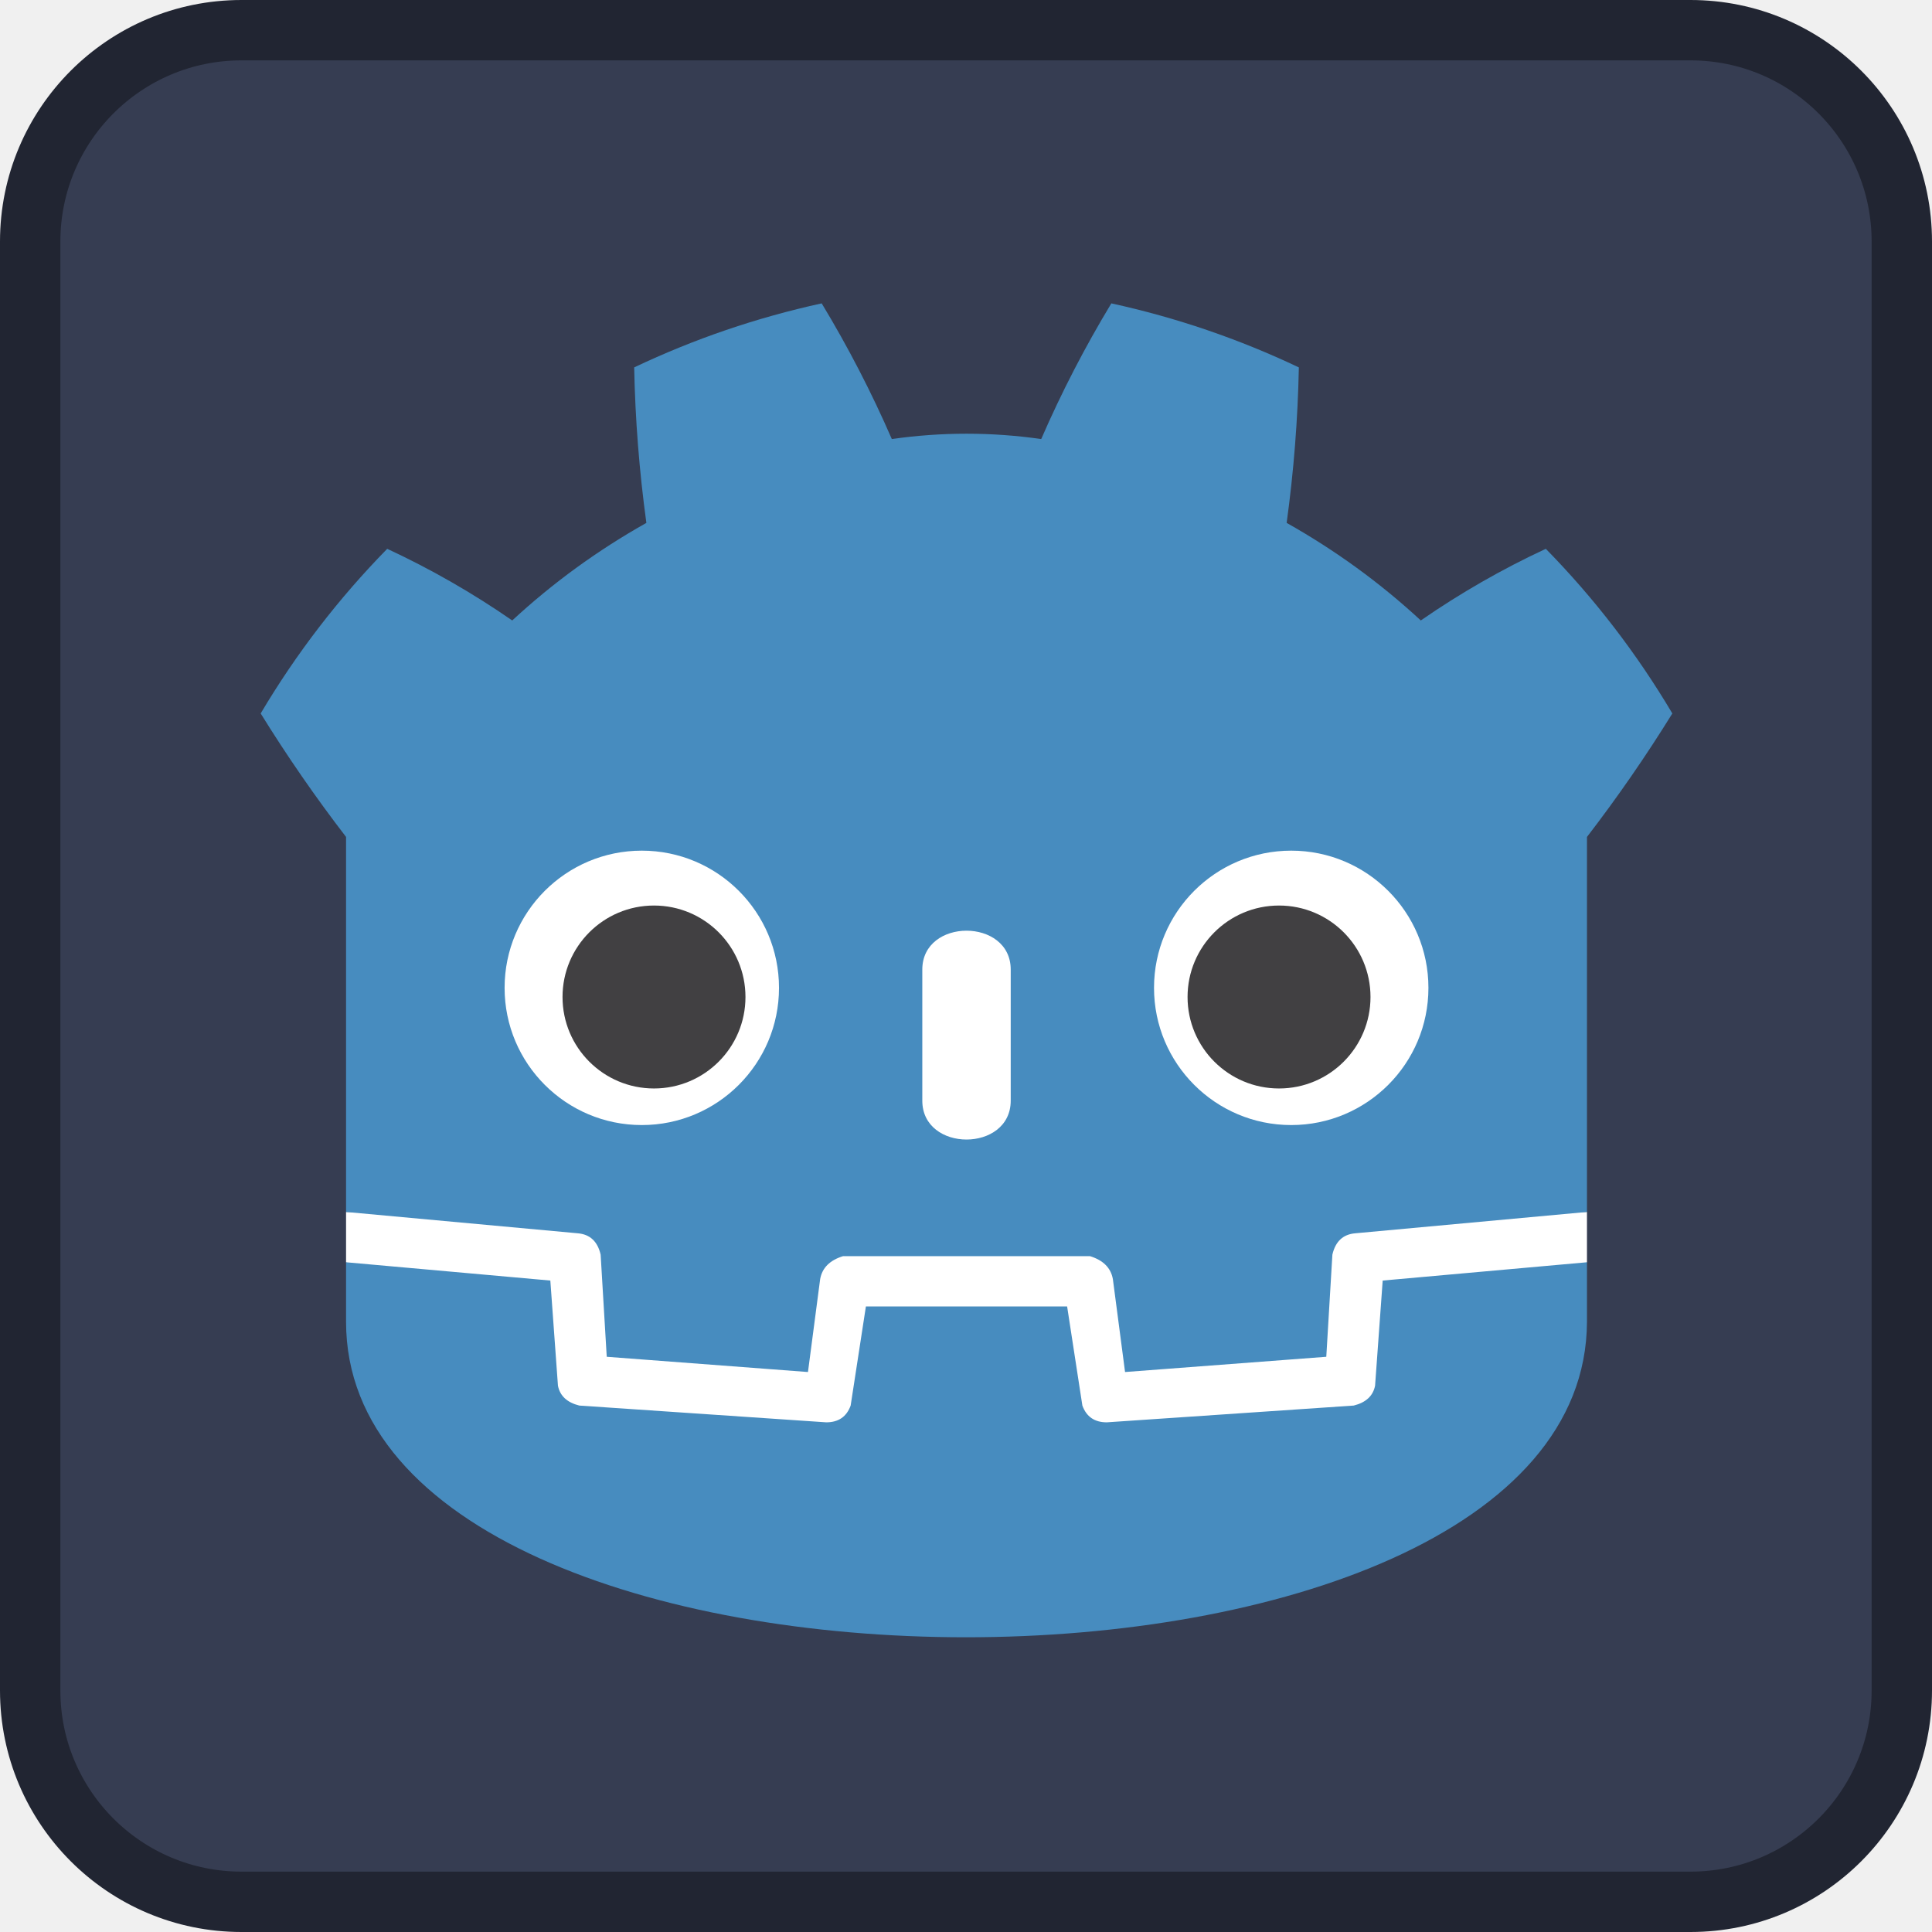
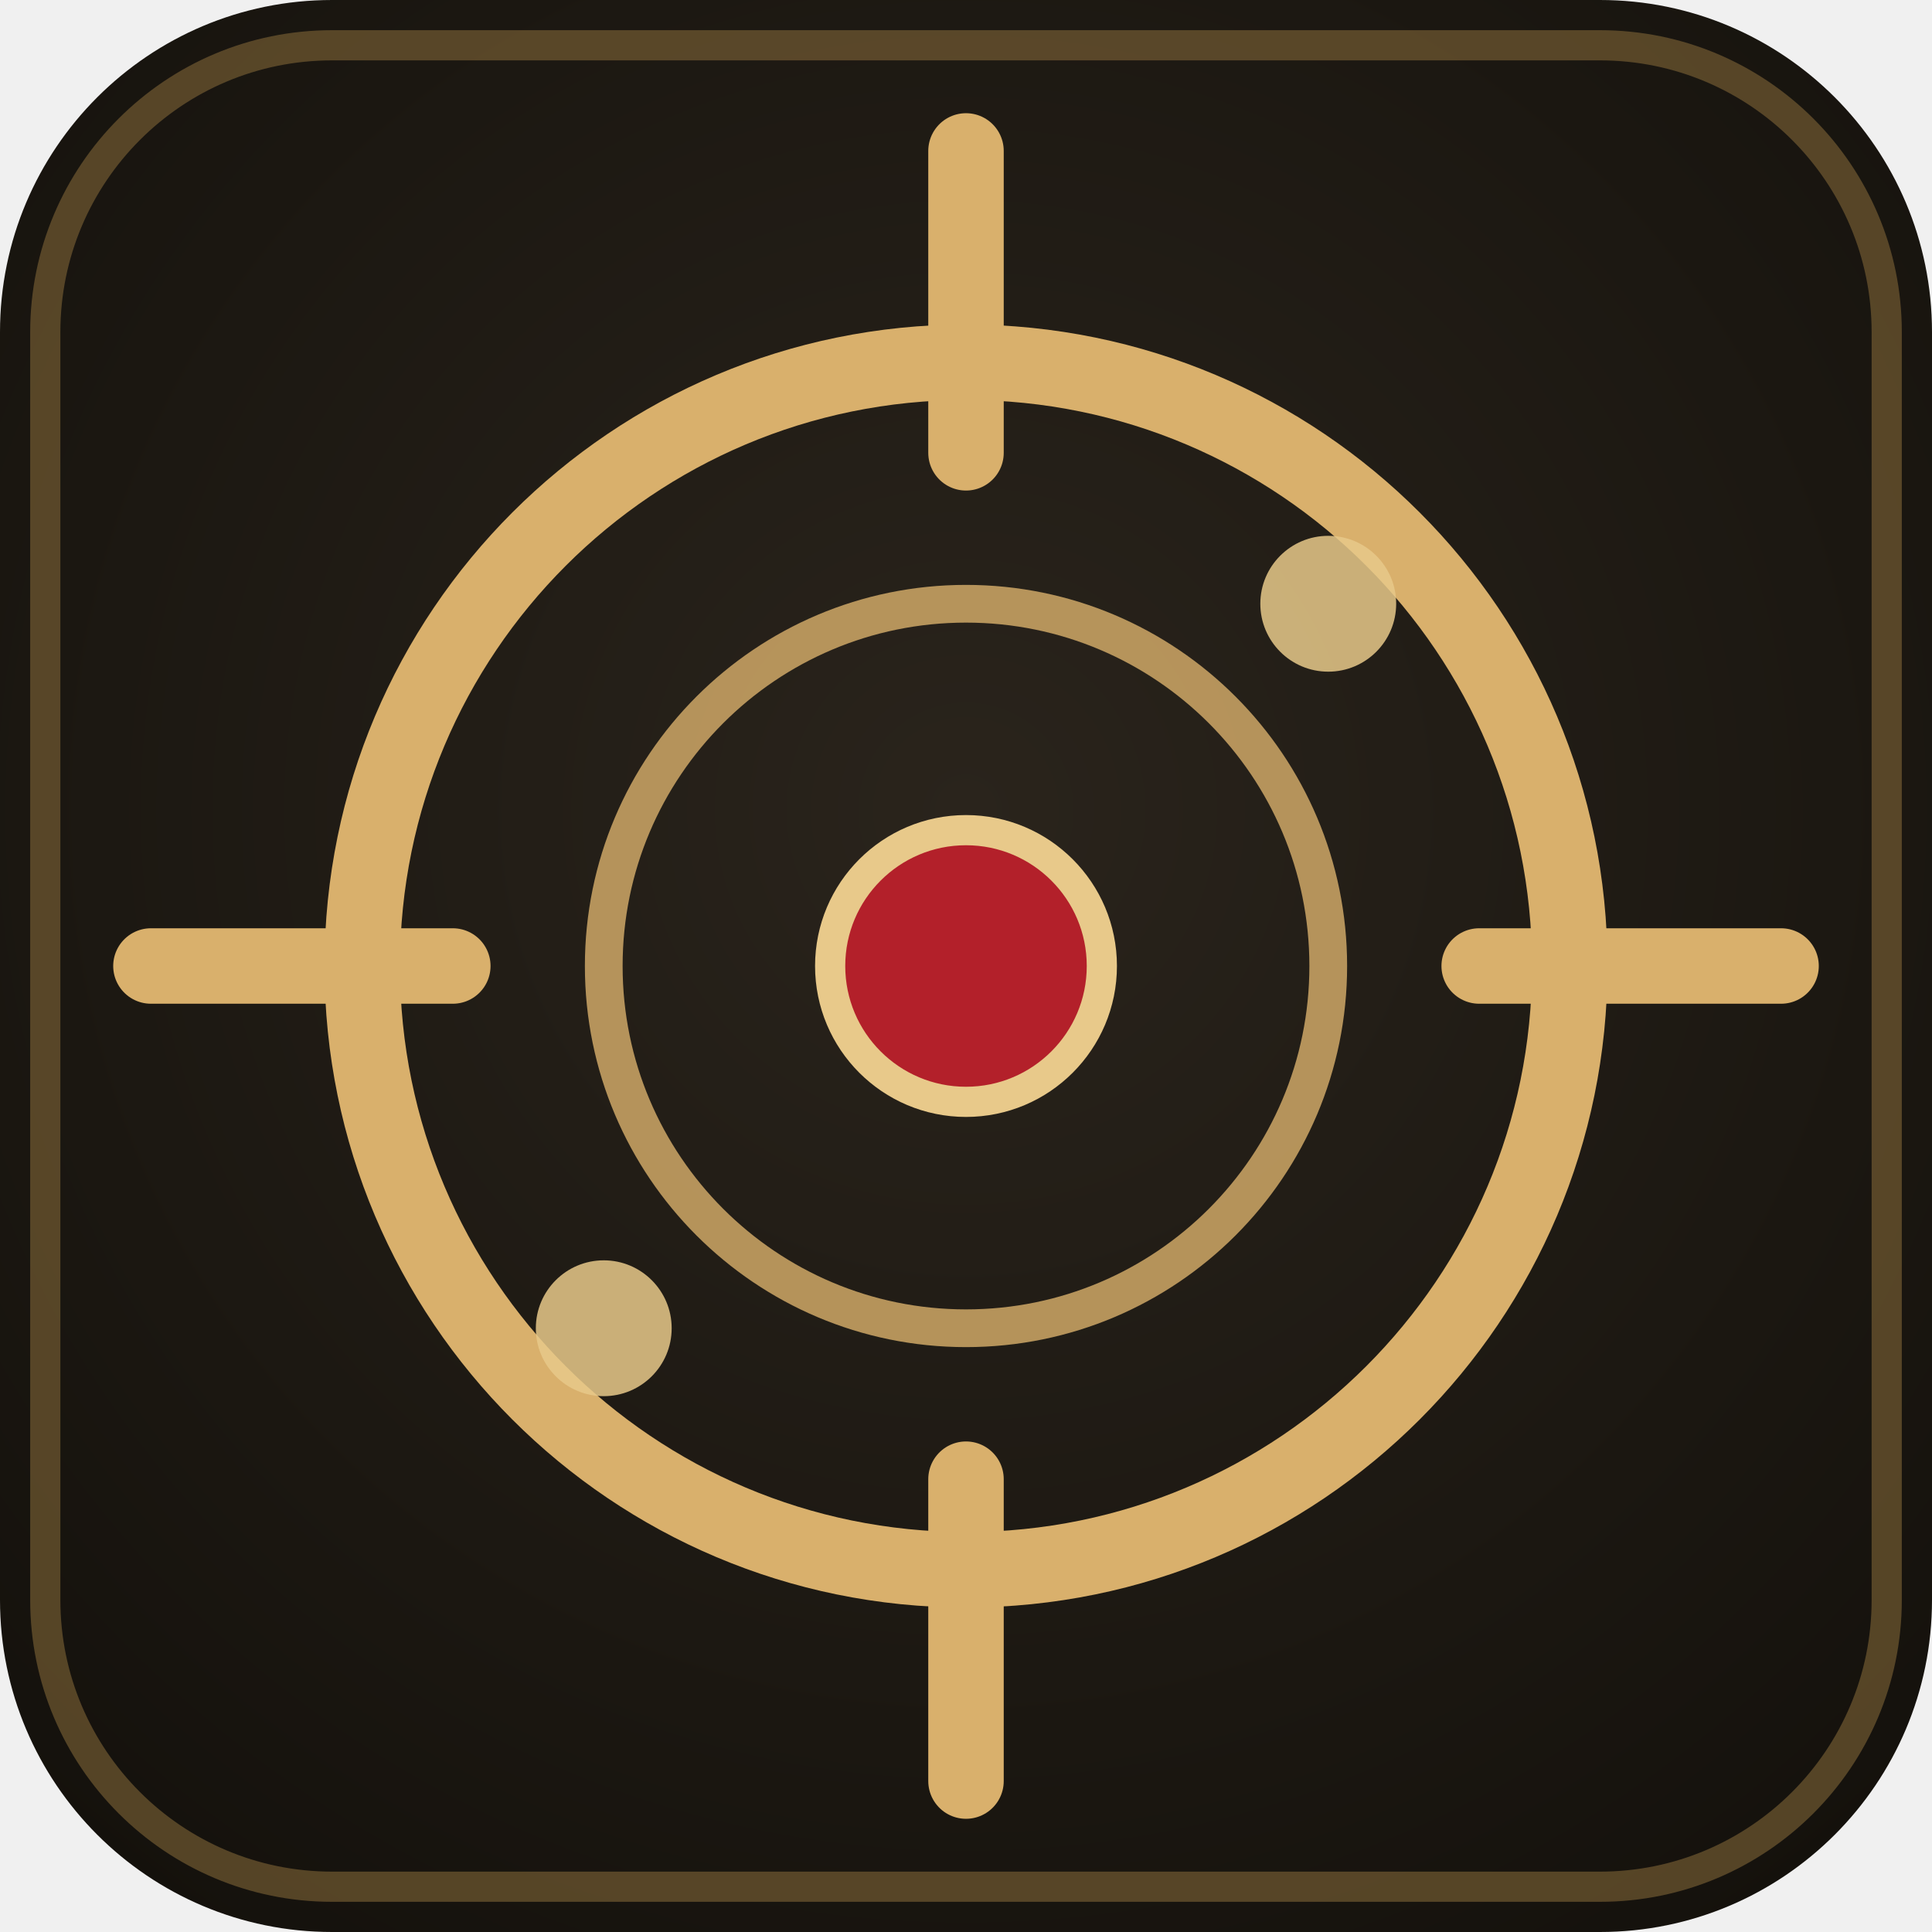
- <svg xmlns="http://www.w3.org/2000/svg" width="128" height="128">
-   <rect width="124" height="124" x="2" y="2" fill="#363d52" stroke="#212532" stroke-width="4" rx="14" />
-   <g fill="#fff" transform="translate(12.322 12.322)scale(.101)">
-     <path d="M105 673v33q407 354 814 0v-33z" />
-     <path fill="#478cbf" d="m105 673 152 14q12 1 15 14l4 67 132 10 8-61q2-11 15-15h162q13 4 15 15l8 61 132-10 4-67q3-13 15-14l152-14V427q30-39 56-81-35-59-83-108-43 20-82 47-40-37-88-64 7-51 8-102-59-28-123-42-26 43-46 89-49-7-98 0-20-46-46-89-64 14-123 42 1 51 8 102-48 27-88 64-39-27-82-47-48 49-83 108 26 42 56 81zm0 33v39c0 276 813 276 814 0v-39l-134 12-5 69q-2 10-14 13l-162 11q-12 0-16-11l-10-65H446l-10 65q-4 11-16 11l-162-11q-12-3-14-13l-5-69z" />
-     <path d="M483 600c0 34 58 34 58 0v-86c0-34-58-34-58 0z" />
-     <circle cx="725" cy="526" r="90" />
-     <circle cx="299" cy="526" r="90" />
+ <svg xmlns="http://www.w3.org/2000/svg" width="128" height="128" viewBox="0 0 128 128">
+   <defs>
+     <radialGradient id="bg" cx="50%" cy="42%" r="70%">
+       <stop offset="0%" stop-color="#2a241c" />
+       <stop offset="100%" stop-color="#14110c" />
+     </radialGradient>
+   </defs>
+   <rect width="128" height="128" rx="22" fill="url(#bg)" />
+   <rect x="3" y="3" width="122" height="122" rx="19" fill="none" stroke="#8a6d3b" stroke-width="2" opacity="0.55" />
+   <circle cx="64" cy="64" r="40" fill="none" stroke="#d9b06c" stroke-width="5" />
+   <circle cx="64" cy="64" r="24" fill="none" stroke="#d9b06c" stroke-width="2.5" opacity="0.8" />
+   <g stroke="#d9b06c" stroke-width="5" stroke-linecap="round">
+     <line x1="64" y1="10" x2="64" y2="30" />
+     <line x1="64" y1="98" x2="64" y2="118" />
+     <line x1="10" y1="64" x2="30" y2="64" />
+     <line x1="98" y1="64" x2="118" y2="64" />
  </g>
-   <g fill="#414042" transform="translate(12.322 12.322)scale(.101)">
-     <circle cx="307" cy="532" r="60" />
-     <circle cx="717" cy="532" r="60" />
-   </g>
+   <circle cx="64" cy="64" r="9" fill="#b3202a" />
+   <circle cx="64" cy="64" r="9" fill="none" stroke="#e8c98a" stroke-width="2" />
+   <circle cx="40" cy="88" r="4.5" fill="#e8c98a" opacity="0.85" />
+   <circle cx="88" cy="40" r="4.5" fill="#e8c98a" opacity="0.85" />
</svg>
